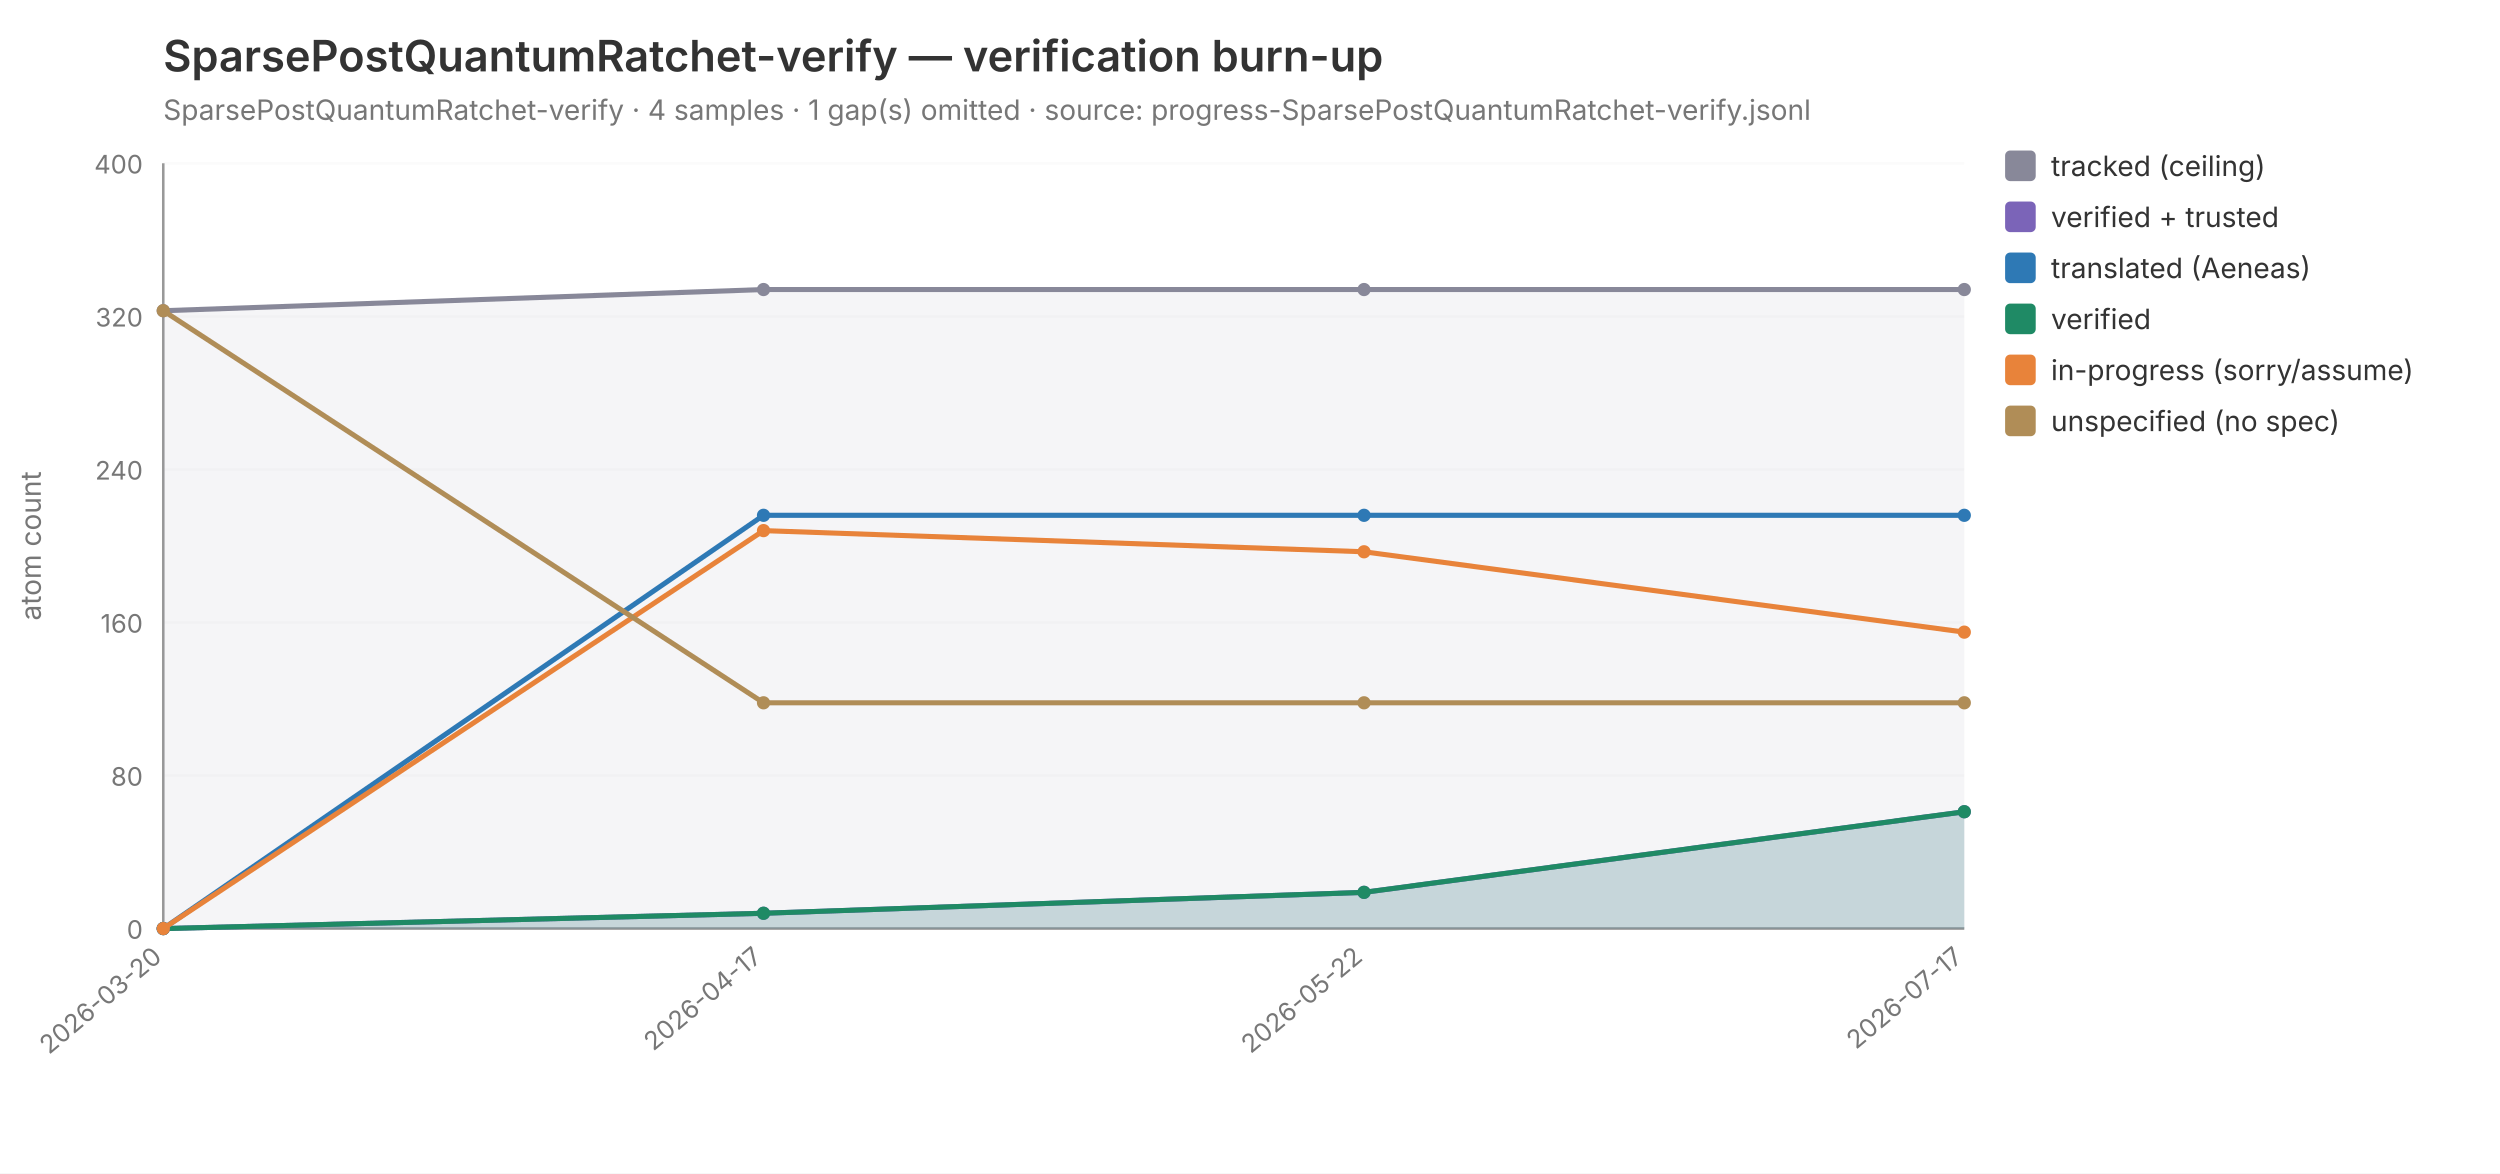
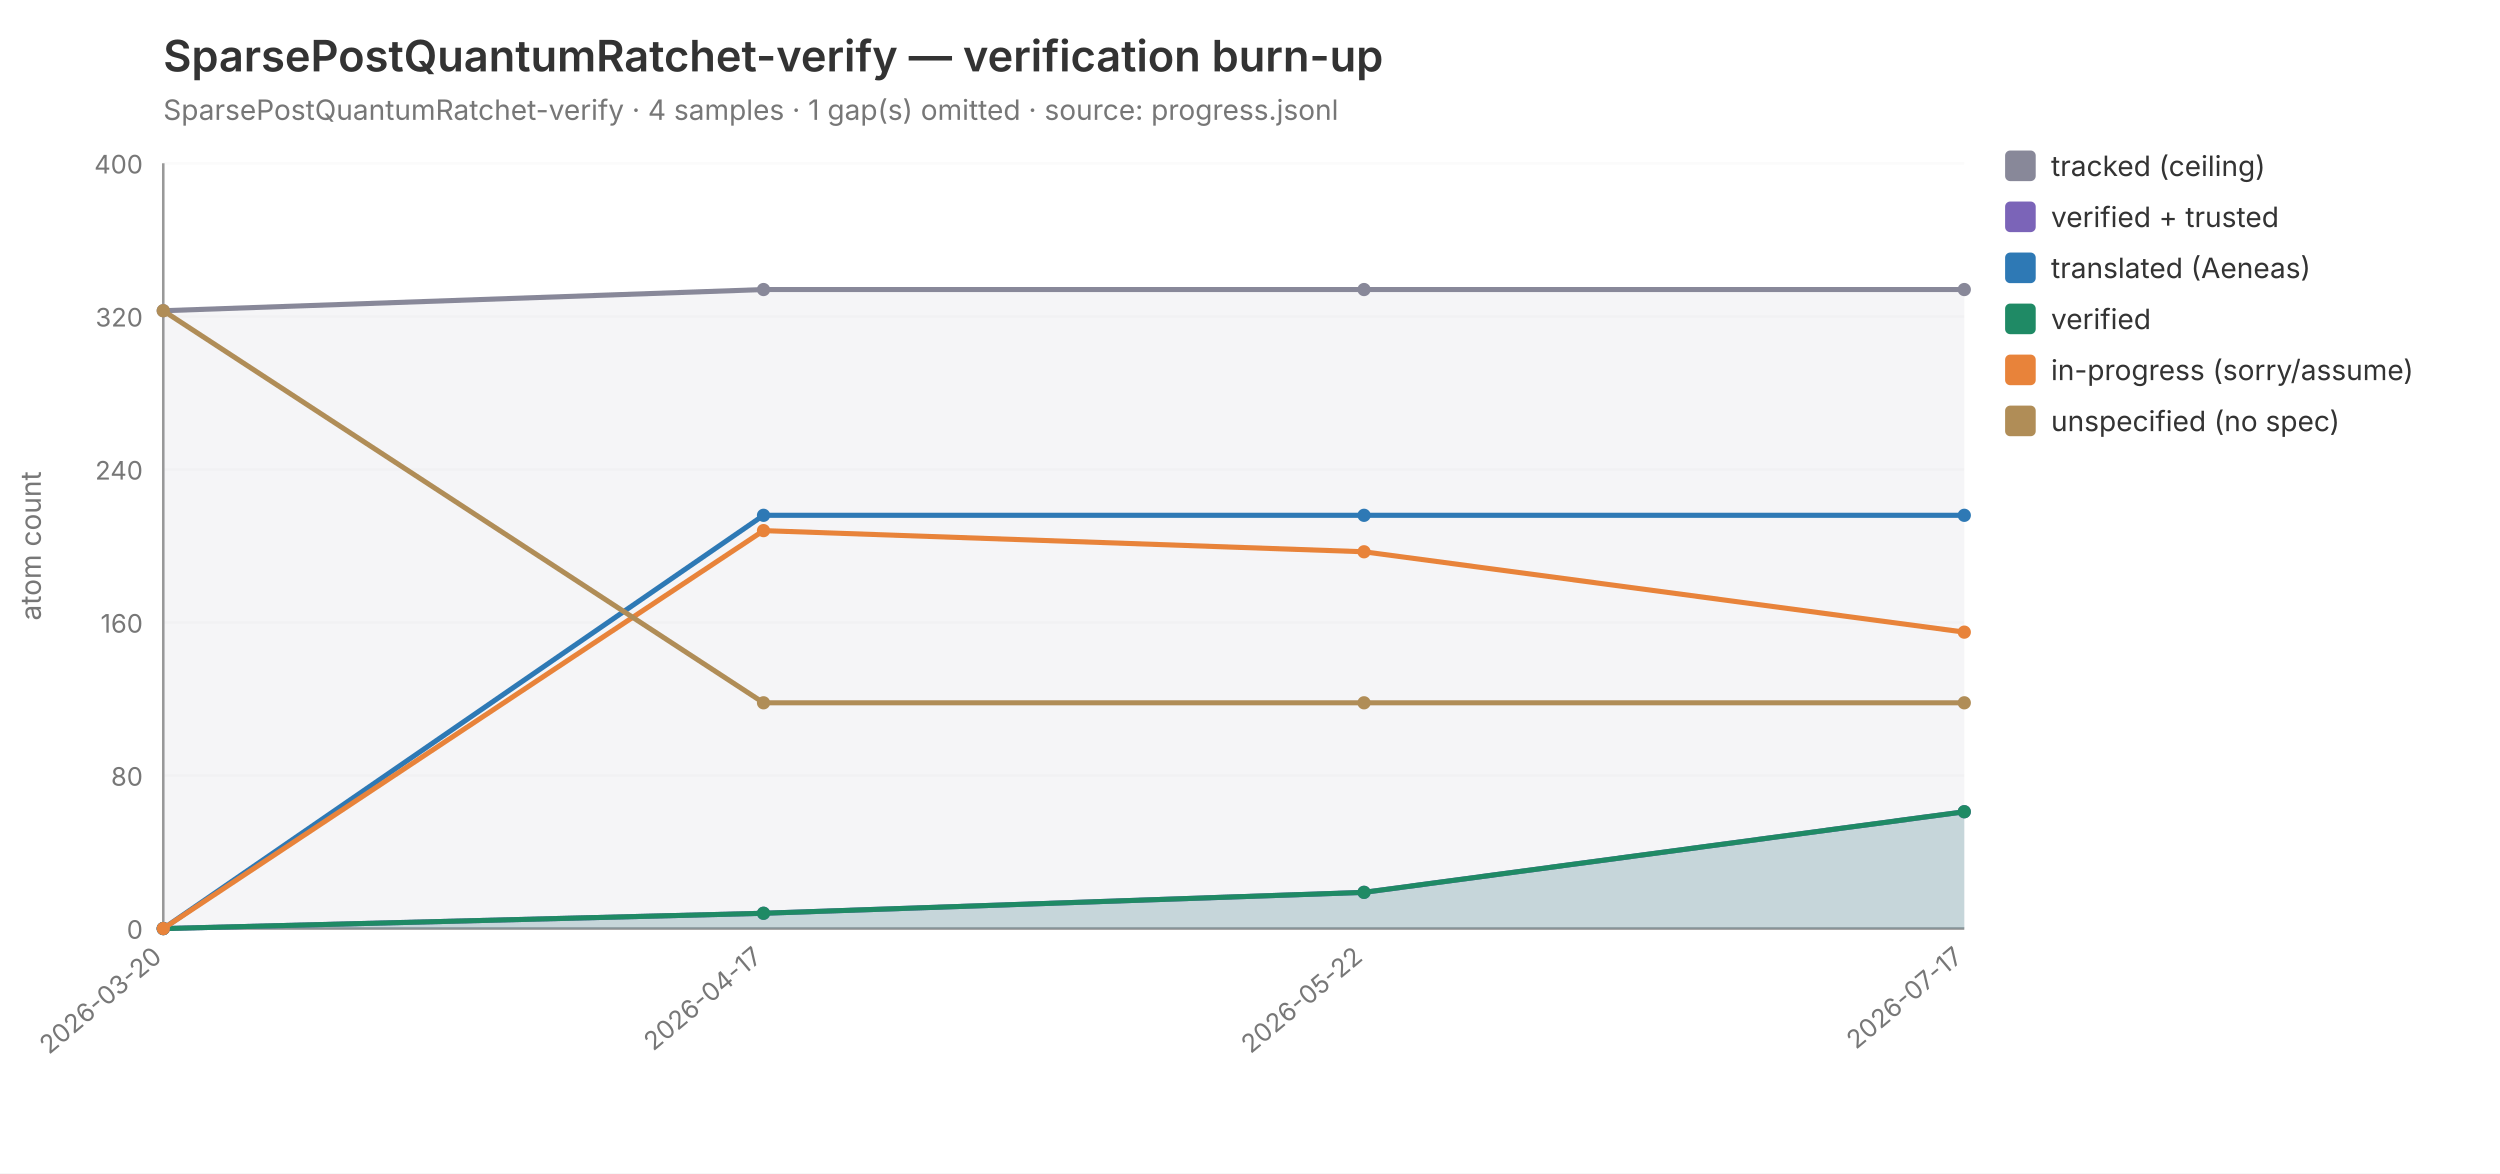
<svg xmlns="http://www.w3.org/2000/svg" width="980" height="460" viewBox="0 0 980 460" font-family="system-ui, -apple-system, Segoe UI, sans-serif">
  <rect width="980" height="460" fill="#FFFFFF" />
  <text x="64" y="28" font-size="17" font-weight="600" fill="#333333">SparsePostQuantumRatchet-verify — verification burn-up</text>
-   <text x="64" y="47" font-size="11" fill="#777777">SparsePostQuantumRatchet-verify · 4 samples · 1 gap(s) omitted · source: progress-SparsePostQuantumRatchet-verify.jsonl</text>
+   <text x="64" y="47" font-size="11" fill="#777777">SparsePostQuantumRatchet-verify · 4 samples · 1 gap(s) omitted · source: progress.jsonl</text>
  <line x1="64" y1="364.0" x2="770" y2="364.0" stroke="#E4E4E422" />
  <text x="56" y="368.0" font-size="10" text-anchor="end" fill="#777777">0</text>
  <line x1="64" y1="304.0" x2="770" y2="304.0" stroke="#E4E4E422" />
  <text x="56" y="308.0" font-size="10" text-anchor="end" fill="#777777">80</text>
  <line x1="64" y1="244.0" x2="770" y2="244.0" stroke="#E4E4E422" />
  <text x="56" y="248.0" font-size="10" text-anchor="end" fill="#777777">160</text>
  <line x1="64" y1="184.0" x2="770" y2="184.0" stroke="#E4E4E422" />
  <text x="56" y="188.0" font-size="10" text-anchor="end" fill="#777777">240</text>
  <line x1="64" y1="124.0" x2="770" y2="124.0" stroke="#E4E4E422" />
  <text x="56" y="128.0" font-size="10" text-anchor="end" fill="#777777">320</text>
  <line x1="64" y1="64.0" x2="770" y2="64.0" stroke="#E4E4E422" />
  <text x="56" y="68.0" font-size="10" text-anchor="end" fill="#777777">400</text>
  <line x1="64" y1="64" x2="64" y2="364" stroke="#999999" />
  <line x1="64" y1="364" x2="770" y2="364" stroke="#999999" />
  <text x="16" y="214.0" font-size="11" fill="#777777" text-anchor="middle" transform="rotate(-90 16 214.0)">atom count</text>
  <text x="64.0" y="376.0" font-size="10" fill="#777777" text-anchor="end" transform="rotate(-40 64.0 376.0)">2026-03-20</text>
  <text x="299.3" y="376.0" font-size="10" fill="#777777" text-anchor="end" transform="rotate(-40 299.3 376.0)">2026-04-17</text>
  <text x="534.7" y="376.0" font-size="10" fill="#777777" text-anchor="end" transform="rotate(-40 534.7 376.0)">2026-05-22</text>
  <text x="770.0" y="376.0" font-size="10" fill="#777777" text-anchor="end" transform="rotate(-40 770.0 376.0)">2026-07-17</text>
  <polygon points="64.0,121.8 299.3,113.5 534.7,113.5 770.0,113.5 770.0,364.0 64.0,364.0" fill="#888899" fill-opacity="0.08" stroke="none" />
  <polygon points="64.0,364.0 299.3,358.0 534.7,349.8 770.0,318.2 770.0,364.0 64.0,364.0" fill="#7B64B8" fill-opacity="0.12" stroke="none" />
  <polygon points="64.0,364.0 299.3,358.0 534.7,349.8 770.0,318.2 770.0,364.0 64.0,364.0" fill="#1F8A65" fill-opacity="0.16" stroke="none" />
  <polyline points="64.0,121.8 299.3,113.5 534.7,113.5 770.0,113.5" fill="none" stroke="#888899" stroke-width="2.0" stroke-linejoin="round" />
  <circle cx="64.0" cy="121.8" r="2.6" fill="#888899" />
  <circle cx="299.3" cy="113.5" r="2.6" fill="#888899" />
  <circle cx="534.7" cy="113.5" r="2.6" fill="#888899" />
  <circle cx="770.0" cy="113.5" r="2.6" fill="#888899" />
  <polyline points="64.0,364.0 299.3,358.0 534.7,349.8 770.0,318.2" fill="none" stroke="#7B64B8" stroke-width="2.0" stroke-linejoin="round" />
  <circle cx="64.0" cy="364.0" r="2.6" fill="#7B64B8" />
  <circle cx="299.3" cy="358.0" r="2.6" fill="#7B64B8" />
  <circle cx="534.7" cy="349.8" r="2.6" fill="#7B64B8" />
  <circle cx="770.0" cy="318.2" r="2.6" fill="#7B64B8" />
  <polyline points="64.0,364.0 299.3,358.0 534.7,349.8 770.0,318.2" fill="none" stroke="#1F8A65" stroke-width="2.0" stroke-linejoin="round" />
  <circle cx="64.0" cy="364.0" r="2.6" fill="#1F8A65" />
  <circle cx="299.3" cy="358.0" r="2.6" fill="#1F8A65" />
  <circle cx="534.7" cy="349.8" r="2.6" fill="#1F8A65" />
  <circle cx="770.0" cy="318.2" r="2.6" fill="#1F8A65" />
  <polyline points="64.0,364.0 299.3,202.0 534.7,202.0 770.0,202.0" fill="none" stroke="#2E79B5" stroke-width="2.0" stroke-linejoin="round" />
  <circle cx="64.0" cy="364.0" r="2.6" fill="#2E79B5" />
  <circle cx="299.3" cy="202.0" r="2.6" fill="#2E79B5" />
  <circle cx="534.7" cy="202.0" r="2.6" fill="#2E79B5" />
  <circle cx="770.0" cy="202.0" r="2.6" fill="#2E79B5" />
  <polyline points="64.0,364.0 299.3,208.0 534.7,216.3 770.0,247.8" fill="none" stroke="#E8833A" stroke-width="2.0" stroke-linejoin="round" />
  <circle cx="64.0" cy="364.0" r="2.6" fill="#E8833A" />
  <circle cx="299.3" cy="208.0" r="2.6" fill="#E8833A" />
  <circle cx="534.7" cy="216.3" r="2.6" fill="#E8833A" />
  <circle cx="770.0" cy="247.8" r="2.6" fill="#E8833A" />
  <polyline points="64.0,121.8 299.3,275.5 534.7,275.5 770.0,275.5" fill="none" stroke="#B08D57" stroke-width="2.0" stroke-linejoin="round" />
  <circle cx="64.0" cy="121.8" r="2.6" fill="#B08D57" />
  <circle cx="299.3" cy="275.5" r="2.6" fill="#B08D57" />
  <circle cx="534.7" cy="275.5" r="2.6" fill="#B08D57" />
  <circle cx="770.0" cy="275.5" r="2.6" fill="#B08D57" />
  <rect x="786" y="59" width="12" height="12" rx="2" fill="#888899" />
  <text x="804" y="69" font-size="11" fill="#333333">tracked (ceiling)</text>
  <rect x="786" y="79" width="12" height="12" rx="2" fill="#7B64B8" />
  <text x="804" y="89" font-size="11" fill="#333333">verified + trusted</text>
  <rect x="786" y="99" width="12" height="12" rx="2" fill="#2E79B5" />
  <text x="804" y="109" font-size="11" fill="#333333">translated (Aeneas)</text>
  <rect x="786" y="119" width="12" height="12" rx="2" fill="#1F8A65" />
  <text x="804" y="129" font-size="11" fill="#333333">verified</text>
  <rect x="786" y="139" width="12" height="12" rx="2" fill="#E8833A" />
  <text x="804" y="149" font-size="11" fill="#333333">in-progress (sorry/assume)</text>
  <rect x="786" y="159" width="12" height="12" rx="2" fill="#B08D57" />
  <text x="804" y="169" font-size="11" fill="#333333">unspecified (no spec)</text>
</svg>
